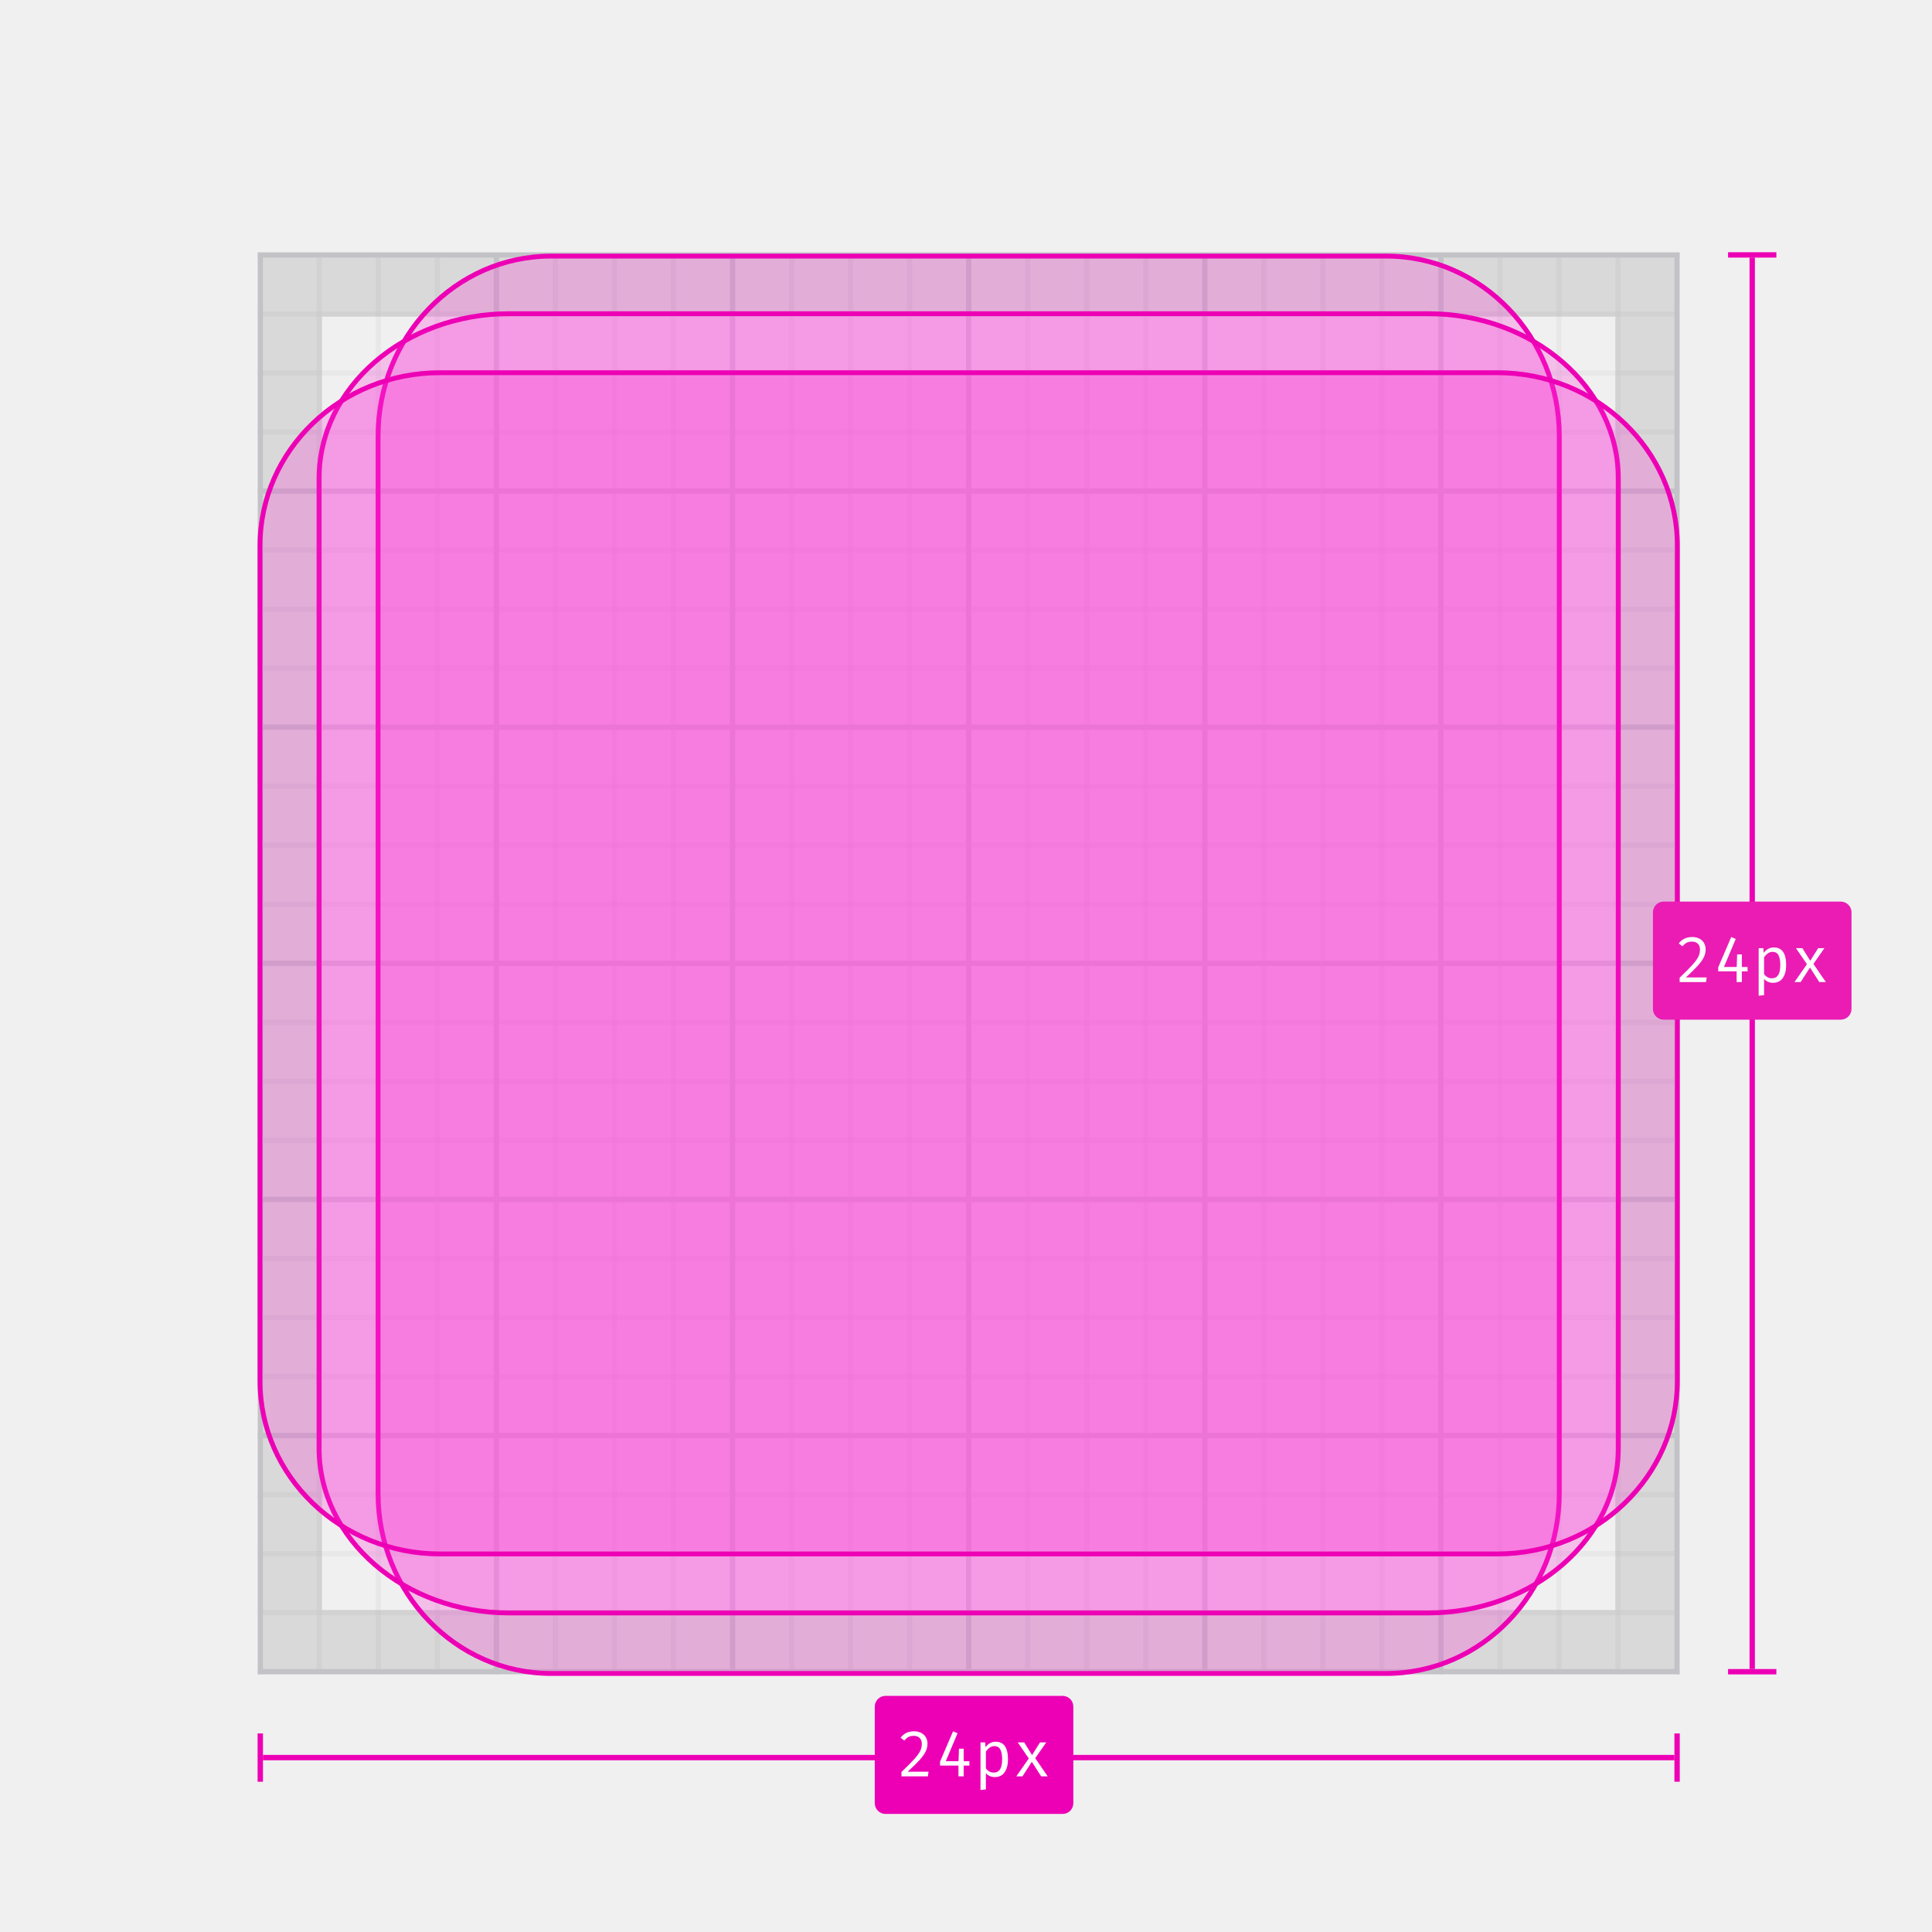
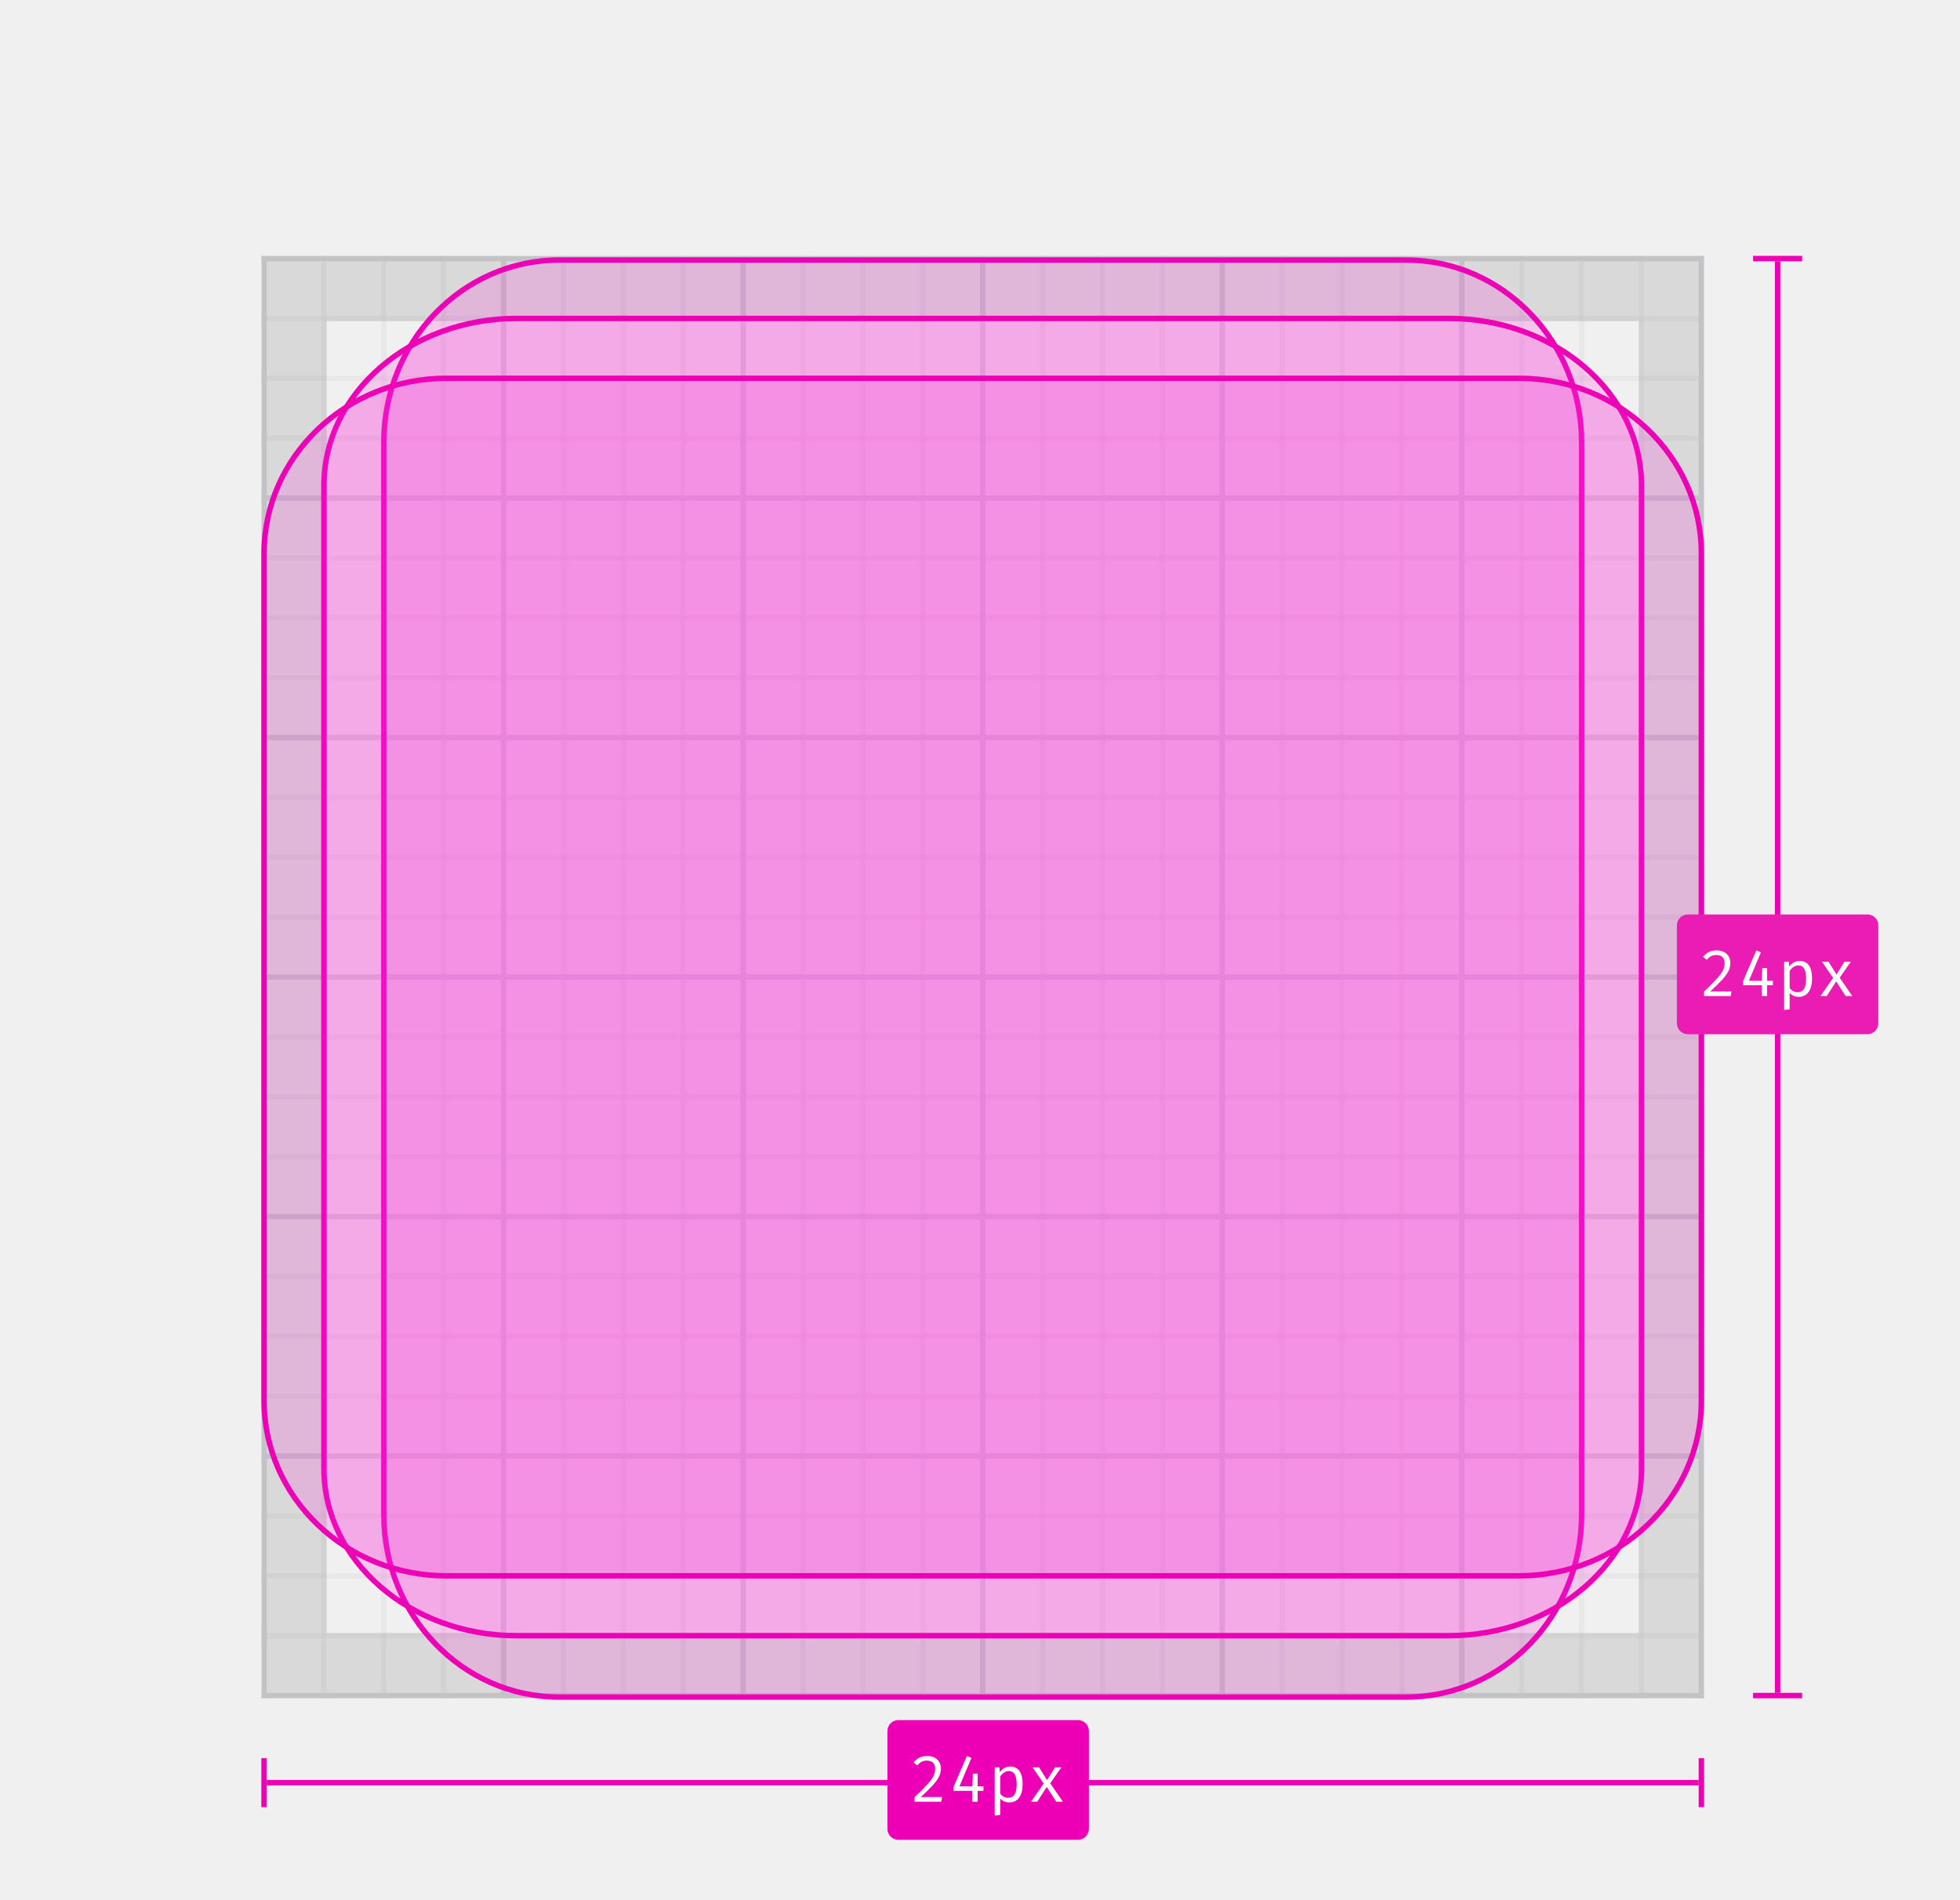
- <svg xmlns="http://www.w3.org/2000/svg" xmlns:xlink="http://www.w3.org/1999/xlink" width="360" height="360" viewBox="0 0 360 360">
+ <svg xmlns="http://www.w3.org/2000/svg" xmlns:xlink="http://www.w3.org/1999/xlink" viewBox="0 0 360 349">
  <defs>
-     <polygon id="icon-grid-24-a" points="0 0 265 0 265 265 0 265" />
-     <polygon id="icon-grid-24-c" points="0 0 265 0 265 265.201 0 265.201" />
-     <polygon id="icon-grid-24-e" points="0 0 265 0 265 265 0 265" />
-     <path id="icon-grid-24-g" d="M243,34.276 L243,231.268 C243,250.048 228.36,265.272 210.301,265.272 L54.699,265.272 C36.64,265.272 22,250.048 22,231.268 L22,34.276 C22,15.496 36.64,0.272 54.699,0.272 L210.301,0.272 C228.36,0.272 243,15.496 243,34.276 Z" />
-     <path id="icon-grid-24-h" d="M254,42.181 L254,222.819 C254,240.04 237.903,254 218.046,254 L46.954,254 C27.097,254 11,240.04 11,222.819 L11,42.181 C11,24.96 27.097,11 46.954,11 L218.046,11 C237.903,11 254,24.96 254,42.181 Z" />
-     <path id="icon-grid-24-i" d="M265,54.699 L265,210.301 C265,228.36 249.776,243 230.996,243 L34.004,243 C15.224,243 3.33263407e-14,228.36 0,210.301 L9.99790221e-14,54.699 C3.33263407e-14,36.64 15.224,22 34.004,22 L230.996,22 C249.776,22 265,36.64 265,54.699 Z" />
+     <polygon id="a" points="0 0 265 0 265 265 0 265" />
+     <polygon id="c" points="0 0 265 0 265 265.201 0 265.201" />
+     <polygon id="e" points="0 0 265 0 265 265 0 265" />
+     <path id="g" d="M243 34.28v196.99c0 18.78-14.64 34-32.7 34H54.7c-18.06 0-32.7-15.22-32.7-34v-197c0-18.77 14.64-34 32.7-34h155.6c18.06 0 32.7 15.23 32.7 34z" />
+     <path id="h" d="M254 42.18v180.64c0 17.22-16.1 31.18-35.95 31.18H46.95C27.1 254 11 240.04 11 222.82V42.18C11 24.96 27.1 11 46.95 11h171.1C237.9 11 254 24.96 254 42.18z" />
+     <path id="i" d="M265 54.7v155.6c0 18.06-15.22 32.7-34 32.7H34c-18.78 0-34-14.64-34-32.7V54.7C0 36.64 15.22 22 34 22h197c18.78 0 34 14.64 34 32.7z" />
  </defs>
  <g fill="none" fill-rule="evenodd">
    <g transform="translate(48 47)">
-       <mask id="icon-grid-24-b" fill="#fff">
-         <use xlink:href="#icon-grid-24-a" />
+       <mask id="b" fill="white">
+         <use xlink:href="#a" />
      </mask>
-       <g mask="url(#icon-grid-24-b)">
-         <mask id="icon-grid-24-d" fill="#fff">
-           <use xlink:href="#icon-grid-24-c" />
+       <g mask="url(#b)">
+         <mask id="d" fill="white">
+           <use xlink:href="#c" />
        </mask>
-         <rect width="338" height="1" x="-1" fill="#D7D7DB" mask="url(#icon-grid-24-d)" />
-         <rect width="338" height="1" x="-1" y="11" fill="#D7D7DB" mask="url(#icon-grid-24-d)" opacity=".3" />
-         <rect width="338" height="1" x="-1" y="22" fill="#D7D7DB" mask="url(#icon-grid-24-d)" opacity=".3" />
-         <rect width="338" height="1" x="-1" y="33" fill="#D7D7DB" mask="url(#icon-grid-24-d)" opacity=".3" />
-         <rect width="338" height="1" x="-1" y="44" fill="#D7D7DB" mask="url(#icon-grid-24-d)" />
-         <rect width="338" height="1" x="-1" y="55" fill="#D7D7DB" mask="url(#icon-grid-24-d)" opacity=".3" />
-         <rect width="338" height="1" x="-1" y="66" fill="#D7D7DB" mask="url(#icon-grid-24-d)" opacity=".3" />
-         <rect width="338" height="1" x="-1" y="77" fill="#D7D7DB" mask="url(#icon-grid-24-d)" opacity=".3" />
-         <rect width="338" height="1" x="-1" y="88" fill="#D7D7DB" mask="url(#icon-grid-24-d)" />
-         <rect width="338" height="1" x="-1" y="99" fill="#D7D7DB" mask="url(#icon-grid-24-d)" opacity=".3" />
-         <rect width="338" height="1" x="-1" y="110" fill="#D7D7DB" mask="url(#icon-grid-24-d)" opacity=".3" />
-         <rect width="338" height="1" x="-1" y="121" fill="#D7D7DB" mask="url(#icon-grid-24-d)" opacity=".3" />
-         <rect width="338" height="1" x="-1" y="132" fill="#D7D7DB" mask="url(#icon-grid-24-d)" />
-         <rect width="338" height="1" x="-1" y="143" fill="#D7D7DB" mask="url(#icon-grid-24-d)" opacity=".3" />
-         <rect width="338" height="1" x="-1" y="154" fill="#D7D7DB" mask="url(#icon-grid-24-d)" opacity=".3" />
-         <rect width="338" height="1" x="-1" y="165" fill="#D7D7DB" mask="url(#icon-grid-24-d)" opacity=".3" />
-         <rect width="338" height="1" x="-1" y="176" fill="#D7D7DB" mask="url(#icon-grid-24-d)" />
-         <rect width="338" height="1" x="-1" y="187" fill="#D7D7DB" mask="url(#icon-grid-24-d)" opacity=".3" />
-         <rect width="338" height="1" x="-1" y="198" fill="#D7D7DB" mask="url(#icon-grid-24-d)" opacity=".3" />
-         <rect width="338" height="1" x="-1" y="209" fill="#D7D7DB" mask="url(#icon-grid-24-d)" opacity=".3" />
-         <rect width="338" height="1" x="-1" y="220" fill="#D7D7DB" mask="url(#icon-grid-24-d)" />
-         <rect width="338" height="1" x="-1" y="231" fill="#D7D7DB" mask="url(#icon-grid-24-d)" opacity=".3" />
-         <rect width="338" height="1" x="-1" y="242" fill="#D7D7DB" mask="url(#icon-grid-24-d)" opacity=".3" />
-         <rect width="338" height="1" x="-1" y="253" fill="#D7D7DB" mask="url(#icon-grid-24-d)" opacity=".3" />
-         <rect width="338" height="1" x="-1" y="264" fill="#D7D7DB" mask="url(#icon-grid-24-d)" />
+         <rect width="338" height="1" x="-1" fill="#D7D7DB" mask="url(#d)" />
+         <rect width="338" height="1" x="-1" y="11" fill="#D7D7DB" mask="url(#d)" opacity=".3" />
+         <rect width="338" height="1" x="-1" y="22" fill="#D7D7DB" mask="url(#d)" opacity=".3" />
+         <rect width="338" height="1" x="-1" y="33" fill="#D7D7DB" mask="url(#d)" opacity=".3" />
+         <rect width="338" height="1" x="-1" y="44" fill="#D7D7DB" mask="url(#d)" />
+         <rect width="338" height="1" x="-1" y="55" fill="#D7D7DB" mask="url(#d)" opacity=".3" />
+         <rect width="338" height="1" x="-1" y="66" fill="#D7D7DB" mask="url(#d)" opacity=".3" />
+         <rect width="338" height="1" x="-1" y="77" fill="#D7D7DB" mask="url(#d)" opacity=".3" />
+         <rect width="338" height="1" x="-1" y="88" fill="#D7D7DB" mask="url(#d)" />
+         <rect width="338" height="1" x="-1" y="99" fill="#D7D7DB" mask="url(#d)" opacity=".3" />
+         <rect width="338" height="1" x="-1" y="110" fill="#D7D7DB" mask="url(#d)" opacity=".3" />
+         <rect width="338" height="1" x="-1" y="121" fill="#D7D7DB" mask="url(#d)" opacity=".3" />
+         <rect width="338" height="1" x="-1" y="132" fill="#D7D7DB" mask="url(#d)" />
+         <rect width="338" height="1" x="-1" y="143" fill="#D7D7DB" mask="url(#d)" opacity=".3" />
+         <rect width="338" height="1" x="-1" y="154" fill="#D7D7DB" mask="url(#d)" opacity=".3" />
+         <rect width="338" height="1" x="-1" y="165" fill="#D7D7DB" mask="url(#d)" opacity=".3" />
+         <rect width="338" height="1" x="-1" y="176" fill="#D7D7DB" mask="url(#d)" />
+         <rect width="338" height="1" x="-1" y="187" fill="#D7D7DB" mask="url(#d)" opacity=".3" />
+         <rect width="338" height="1" x="-1" y="198" fill="#D7D7DB" mask="url(#d)" opacity=".3" />
+         <rect width="338" height="1" x="-1" y="209" fill="#D7D7DB" mask="url(#d)" opacity=".3" />
+         <rect width="338" height="1" x="-1" y="220" fill="#D7D7DB" mask="url(#d)" />
+         <rect width="338" height="1" x="-1" y="231" fill="#D7D7DB" mask="url(#d)" opacity=".3" />
+         <rect width="338" height="1" x="-1" y="242" fill="#D7D7DB" mask="url(#d)" opacity=".3" />
+         <rect width="338" height="1" x="-1" y="253" fill="#D7D7DB" mask="url(#d)" opacity=".3" />
+         <rect width="338" height="1" x="-1" y="264" fill="#D7D7DB" mask="url(#d)" />
      </g>
-       <g mask="url(#icon-grid-24-b)">
+       <g mask="url(#b)">
        <g transform="matrix(0 -1 1 0 0 265)">
-           <mask id="icon-grid-24-f" fill="#fff">
-             <use xlink:href="#icon-grid-24-e" />
+           <mask id="f" fill="white">
+             <use xlink:href="#e" />
          </mask>
-           <rect width="338" height="1" x="-73" fill="#D7D7DB" mask="url(#icon-grid-24-f)" />
-           <rect width="338" height="1" x="-73" y="11" fill="#D7D7DB" mask="url(#icon-grid-24-f)" opacity=".3" />
-           <rect width="338" height="1" x="-73" y="22" fill="#D7D7DB" mask="url(#icon-grid-24-f)" opacity=".3" />
-           <rect width="338" height="1" x="-73" y="33" fill="#D7D7DB" mask="url(#icon-grid-24-f)" opacity=".3" />
-           <rect width="338" height="1" x="-73" y="44" fill="#D7D7DB" mask="url(#icon-grid-24-f)" />
-           <rect width="338" height="1" x="-73" y="55" fill="#D7D7DB" mask="url(#icon-grid-24-f)" opacity=".3" />
-           <rect width="338" height="1" x="-73" y="66" fill="#D7D7DB" mask="url(#icon-grid-24-f)" opacity=".3" />
-           <rect width="338" height="1" x="-73" y="77" fill="#D7D7DB" mask="url(#icon-grid-24-f)" opacity=".3" />
-           <rect width="338" height="1" x="-73" y="88" fill="#D7D7DB" mask="url(#icon-grid-24-f)" />
-           <rect width="338" height="1" x="-73" y="99" fill="#D7D7DB" mask="url(#icon-grid-24-f)" opacity=".3" />
-           <rect width="338" height="1" x="-73" y="110" fill="#D7D7DB" mask="url(#icon-grid-24-f)" opacity=".3" />
-           <rect width="338" height="1" x="-73" y="121" fill="#D7D7DB" mask="url(#icon-grid-24-f)" opacity=".3" />
-           <rect width="338" height="1" x="-73" y="132" fill="#D7D7DB" mask="url(#icon-grid-24-f)" />
-           <rect width="338" height="1" x="-73" y="143" fill="#D7D7DB" mask="url(#icon-grid-24-f)" opacity=".3" />
-           <rect width="338" height="1" x="-73" y="154" fill="#D7D7DB" mask="url(#icon-grid-24-f)" opacity=".3" />
-           <rect width="338" height="1" x="-73" y="165" fill="#D7D7DB" mask="url(#icon-grid-24-f)" opacity=".3" />
-           <rect width="338" height="1" x="-73" y="176" fill="#D7D7DB" mask="url(#icon-grid-24-f)" />
-           <rect width="338" height="1" x="-73" y="187" fill="#D7D7DB" mask="url(#icon-grid-24-f)" opacity=".3" />
-           <rect width="338" height="1" x="-73" y="198" fill="#D7D7DB" mask="url(#icon-grid-24-f)" opacity=".3" />
-           <rect width="338" height="1" x="-73" y="209" fill="#D7D7DB" mask="url(#icon-grid-24-f)" opacity=".3" />
-           <rect width="338" height="1" x="-73" y="220" fill="#D7D7DB" mask="url(#icon-grid-24-f)" />
-           <rect width="338" height="1" x="-73" y="231" fill="#D7D7DB" mask="url(#icon-grid-24-f)" opacity=".3" />
-           <rect width="338" height="1" x="-73" y="242" fill="#D7D7DB" mask="url(#icon-grid-24-f)" opacity=".3" />
-           <rect width="338" height="1" x="-73" y="253" fill="#D7D7DB" mask="url(#icon-grid-24-f)" opacity=".3" />
-           <rect width="338" height="1" x="-73" y="264" fill="#D7D7DB" mask="url(#icon-grid-24-f)" />
+           <rect width="338" height="1" x="-73" fill="#D7D7DB" mask="url(#f)" />
+           <rect width="338" height="1" x="-73" y="11" fill="#D7D7DB" mask="url(#f)" opacity=".3" />
+           <rect width="338" height="1" x="-73" y="22" fill="#D7D7DB" mask="url(#f)" opacity=".3" />
+           <rect width="338" height="1" x="-73" y="33" fill="#D7D7DB" mask="url(#f)" opacity=".3" />
+           <rect width="338" height="1" x="-73" y="44" fill="#D7D7DB" mask="url(#f)" />
+           <rect width="338" height="1" x="-73" y="55" fill="#D7D7DB" mask="url(#f)" opacity=".3" />
+           <rect width="338" height="1" x="-73" y="66" fill="#D7D7DB" mask="url(#f)" opacity=".3" />
+           <rect width="338" height="1" x="-73" y="77" fill="#D7D7DB" mask="url(#f)" opacity=".3" />
+           <rect width="338" height="1" x="-73" y="88" fill="#D7D7DB" mask="url(#f)" />
+           <rect width="338" height="1" x="-73" y="99" fill="#D7D7DB" mask="url(#f)" opacity=".3" />
+           <rect width="338" height="1" x="-73" y="110" fill="#D7D7DB" mask="url(#f)" opacity=".3" />
+           <rect width="338" height="1" x="-73" y="121" fill="#D7D7DB" mask="url(#f)" opacity=".3" />
+           <rect width="338" height="1" x="-73" y="132" fill="#D7D7DB" mask="url(#f)" />
+           <rect width="338" height="1" x="-73" y="143" fill="#D7D7DB" mask="url(#f)" opacity=".3" />
+           <rect width="338" height="1" x="-73" y="154" fill="#D7D7DB" mask="url(#f)" opacity=".3" />
+           <rect width="338" height="1" x="-73" y="165" fill="#D7D7DB" mask="url(#f)" opacity=".3" />
+           <rect width="338" height="1" x="-73" y="176" fill="#D7D7DB" mask="url(#f)" />
+           <rect width="338" height="1" x="-73" y="187" fill="#D7D7DB" mask="url(#f)" opacity=".3" />
+           <rect width="338" height="1" x="-73" y="198" fill="#D7D7DB" mask="url(#f)" opacity=".3" />
+           <rect width="338" height="1" x="-73" y="209" fill="#D7D7DB" mask="url(#f)" opacity=".3" />
+           <rect width="338" height="1" x="-73" y="220" fill="#D7D7DB" mask="url(#f)" />
+           <rect width="338" height="1" x="-73" y="231" fill="#D7D7DB" mask="url(#f)" opacity=".3" />
+           <rect width="338" height="1" x="-73" y="242" fill="#D7D7DB" mask="url(#f)" opacity=".3" />
+           <rect width="338" height="1" x="-73" y="253" fill="#D7D7DB" mask="url(#f)" opacity=".3" />
+           <rect width="338" height="1" x="-73" y="264" fill="#D7D7DB" mask="url(#f)" />
        </g>
      </g>
      <rect width="253" height="253" x="6" y="6" stroke="#0C0C0D" stroke-opacity=".1" stroke-width="12" />
-       <use fill="#FC2DD7" fill-opacity=".25" xlink:href="#icon-grid-24-g" />
-       <path stroke="#ED00B5" stroke-width=".9" d="M242.55,34.276 C242.55,15.741 228.108,0.722 210.301,0.722 L54.699,0.722 C36.892,0.722 22.45,15.741 22.45,34.276 L22.45,231.268 C22.45,249.803 36.892,264.822 54.699,264.822 L210.301,264.822 C228.108,264.822 242.55,249.803 242.55,231.268 L242.55,34.276 Z" />
-       <use fill="#FC2DD7" fill-opacity=".25" xlink:href="#icon-grid-24-h" />
-       <path stroke="#ED00B5" stroke-width=".9" d="M253.55,42.181 C253.55,25.224 237.667,11.45 218.046,11.45 L46.954,11.45 C27.333,11.45 11.45,25.224 11.45,42.181 L11.45,222.819 C11.45,239.776 27.333,253.55 46.954,253.55 L218.046,253.55 C237.667,253.55 253.55,239.776 253.55,222.819 L253.55,42.181 Z" />
+       <use fill="#FC2DD7" fill-opacity=".2" xlink:href="#g" />
+       <path stroke="#ED00B5" d="M242.5 34.28c0-18.51-14.42-33.5-32.2-33.5H54.7c-17.78 0-32.2 14.99-32.2 33.5v196.99c0 18.5 14.42 33.5 32.2 33.5h155.6c17.78 0 32.2-15 32.2-33.5v-197z" />
+       <use fill="#FC2DD7" fill-opacity=".2" xlink:href="#h" />
+       <path stroke="#ED00B5" d="M253.5 42.18c0-16.93-15.86-30.68-35.45-30.68H46.95c-19.6 0-35.45 13.75-35.45 30.68v180.64c0 16.93 15.86 30.68 35.45 30.68h171.1c19.6 0 35.45-13.75 35.45-30.68V42.18z" />
      <g>
-         <use fill="#FC2DD7" fill-opacity=".25" xlink:href="#icon-grid-24-i" />
-         <path stroke="#ED00B5" stroke-width=".9" d="M264.55,54.699 C264.55,36.892 249.531,22.45 230.996,22.45 L34.004,22.45 C15.469,22.45 0.45,36.892 0.45,54.699 L0.45,210.301 C0.45,228.108 15.469,242.55 34.004,242.55 L230.996,242.55 C249.531,242.55 264.55,228.108 264.55,210.301 L264.55,54.699 Z" />
+         <use fill="#FC2DD7" fill-opacity=".2" xlink:href="#i" />
+         <path stroke="#ED00B5" d="M264.5 54.7c0-17.78-15-32.2-33.5-32.2H34C15.5 22.5.5 36.92.5 54.7v155.6c0 17.78 15 32.2 33.5 32.2h197c18.5 0 33.5-14.42 33.5-32.2V54.7z" />
      </g>
    </g>
    <g transform="translate(48 47)">
-       <rect width="1" height="263" x="278" y="1" fill="#ED00B5" />
-       <rect width="9" height="1" x="274" fill="#ED00B5" />
-       <rect width="9" height="1" x="274" y="264" fill="#ED00B5" />
-       <rect width="37" height="22" x="260" y="121" fill="#EA1CB4" fill-rule="nonzero" rx="2" />
-       <path fill="#FFF" d="M268.654,127.9 C269.034,128.1 269.324,128.374 269.524,128.722 C269.724,129.07 269.824,129.464 269.824,129.904 C269.824,130.416 269.706,130.912 269.47,131.392 C269.234,131.872 268.856,132.398 268.336,132.97 C267.816,133.542 267.08,134.264 266.128,135.136 L270.016,135.136 L269.896,136 L264.976,136 L264.976,135.184 C266.056,134.152 266.858,133.344 267.382,132.76 C267.906,132.176 268.268,131.676 268.468,131.26 C268.668,130.844 268.768,130.404 268.768,129.94 C268.768,129.476 268.636,129.112 268.372,128.848 C268.108,128.584 267.744,128.452 267.28,128.452 C266.888,128.452 266.562,128.518 266.302,128.65 C266.042,128.782 265.776,129.008 265.504,129.328 L264.808,128.788 C265.136,128.38 265.502,128.08 265.906,127.888 C266.31,127.696 266.784,127.6 267.328,127.6 C267.832,127.6 268.274,127.7 268.654,127.9 Z M277.636,133.996 L276.568,133.996 L276.568,136 L275.596,136 L275.596,133.996 L272.164,133.996 L272.164,133.252 L274.588,127.6 L275.428,127.96 L273.232,133.18 L275.608,133.18 L275.692,130.84 L276.568,130.84 L276.568,133.18 L277.636,133.18 L277.636,133.996 Z M284.824,132.832 C284.824,133.832 284.616,134.632 284.2,135.232 C283.784,135.832 283.18,136.132 282.388,136.132 C281.7,136.132 281.14,135.892 280.708,135.412 L280.708,138.424 L279.7,138.544 L279.7,129.676 L280.564,129.676 L280.648,130.564 C280.88,130.236 281.158,129.984 281.482,129.808 C281.806,129.632 282.156,129.544 282.532,129.544 C284.06,129.544 284.824,130.64 284.824,132.832 Z M281.41,130.648 C281.142,130.84 280.908,131.08 280.708,131.368 L280.708,134.5 C280.876,134.748 281.086,134.942 281.338,135.082 C281.59,135.222 281.864,135.292 282.16,135.292 C282.688,135.292 283.082,135.09 283.342,134.686 C283.602,134.282 283.732,133.664 283.732,132.832 C283.732,132 283.616,131.38 283.384,130.972 C283.152,130.564 282.788,130.36 282.292,130.36 C281.972,130.36 281.678,130.456 281.41,130.648 Z M286.372,136 L288.7,132.664 L286.648,129.676 L287.848,129.676 L289.312,132.028 L290.788,129.676 L291.952,129.676 L289.9,132.616 L292.228,136 L291.004,136 L289.264,133.288 L287.524,136 L286.372,136 Z" />
-       <rect width="1" height="9" x="264" y="276" fill="#ED00B5" />
-       <rect width="263" height="1" x="1" y="280" fill="#ED00B5" />
-       <rect width="1" height="9" y="276" fill="#ED00B5" />
-       <rect width="37" height="22" x="115" y="269" fill="#ED00B5" fill-rule="nonzero" rx="2" />
-       <path fill="#FFF" d="M123.654,275.9 C124.034,276.1 124.324,276.374 124.524,276.722 C124.724,277.07 124.824,277.464 124.824,277.904 C124.824,278.416 124.706,278.912 124.47,279.392 C124.234,279.872 123.856,280.398 123.336,280.97 C122.816,281.542 122.08,282.264 121.128,283.136 L125.016,283.136 L124.896,284 L119.976,284 L119.976,283.184 C121.056,282.152 121.858,281.344 122.382,280.76 C122.906,280.176 123.268,279.676 123.468,279.26 C123.668,278.844 123.768,278.404 123.768,277.94 C123.768,277.476 123.636,277.112 123.372,276.848 C123.108,276.584 122.744,276.452 122.28,276.452 C121.888,276.452 121.562,276.518 121.302,276.65 C121.042,276.782 120.776,277.008 120.504,277.328 L119.808,276.788 C120.136,276.38 120.502,276.08 120.906,275.888 C121.31,275.696 121.784,275.6 122.328,275.6 C122.832,275.6 123.274,275.7 123.654,275.9 Z M132.636,281.996 L131.568,281.996 L131.568,284 L130.596,284 L130.596,281.996 L127.164,281.996 L127.164,281.252 L129.588,275.6 L130.428,275.96 L128.232,281.18 L130.608,281.18 L130.692,278.84 L131.568,278.84 L131.568,281.18 L132.636,281.18 L132.636,281.996 Z M139.824,280.832 C139.824,281.832 139.616,282.632 139.2,283.232 C138.784,283.832 138.18,284.132 137.388,284.132 C136.7,284.132 136.14,283.892 135.708,283.412 L135.708,286.424 L134.7,286.544 L134.7,277.676 L135.564,277.676 L135.648,278.564 C135.88,278.236 136.158,277.984 136.482,277.808 C136.806,277.632 137.156,277.544 137.532,277.544 C139.06,277.544 139.824,278.64 139.824,280.832 Z M136.41,278.648 C136.142,278.84 135.908,279.08 135.708,279.368 L135.708,282.5 C135.876,282.748 136.086,282.942 136.338,283.082 C136.59,283.222 136.864,283.292 137.16,283.292 C137.688,283.292 138.082,283.09 138.342,282.686 C138.602,282.282 138.732,281.664 138.732,280.832 C138.732,280 138.616,279.38 138.384,278.972 C138.152,278.564 137.788,278.36 137.292,278.36 C136.972,278.36 136.678,278.456 136.41,278.648 Z M141.372,284 L143.7,280.664 L141.648,277.676 L142.848,277.676 L144.312,280.028 L145.788,277.676 L146.952,277.676 L144.9,280.616 L147.228,284 L146.004,284 L144.264,281.288 L142.524,284 L141.372,284 Z" />
+       <g transform="translate(260)">
+         <rect width="1" height="263" x="18" y="1" fill="#ED00B5" />
+         <rect width="9" height="1" x="14" fill="#ED00B5" />
+         <rect width="9" height="1" x="14" y="264" fill="#ED00B5" />
+         <rect width="37" height="22" y="121" fill="#EA1CB4" fill-rule="nonzero" rx="2" />
+         <path fill="#FFFFFF" d="M8.65 127.9c.38.2.67.47.87.82.2.35.3.74.3 1.18 0 .52-.11 1.01-.35 1.5-.24.47-.61 1-1.13 1.57-.52.57-1.26 1.3-2.21 2.17h3.89l-.12.86H4.98v-.82a48.03 48.03 0 0 0 2.4-2.42c.53-.58.89-1.08 1.09-1.5a3 3 0 0 0 .3-1.32c0-.46-.13-.83-.4-1.1-.26-.26-.63-.39-1.09-.39-.4 0-.72.07-.98.2a2.7 2.7 0 0 0-.8.68l-.7-.54c.34-.41.7-.71 1.1-.9.41-.2.88-.29 1.43-.29.5 0 .94.1 1.32.3zm8.99 6.1h-1.07v2h-.97v-2h-3.44v-.75l2.43-5.65.84.36-2.2 5.22h2.38l.08-2.34h.88v2.34h1.07v.82zm7.18-1.17c0 1-.2 1.8-.62 2.4-.42.6-1.02.9-1.81.9-.69 0-1.25-.24-1.68-.72v3.01l-1.01.12v-8.86h.86l.09.88c.23-.32.5-.58.83-.75.33-.18.68-.27 1.05-.27 1.53 0 2.3 1.1 2.3 3.3zm-3.41-2.18c-.27.19-.5.43-.7.72v3.13c.17.25.38.44.63.58.25.14.52.21.82.21.53 0 .92-.2 1.18-.6.26-.4.4-1.03.4-1.86 0-.83-.12-1.45-.36-1.86-.23-.4-.6-.61-1.09-.61-.32 0-.61.1-.88.29zm4.96 5.35l2.33-3.34-2.05-2.98h1.2l1.46 2.35 1.48-2.35h1.16l-2.05 2.94 2.33 3.38H31l-1.74-2.71-1.74 2.71h-1.15z" />
+       </g>
+       <g transform="translate(0 269)">
+         <rect width="1" height="9" x="264" y="7" fill="#ED00B5" />
+         <rect width="263" height="1" x="1" y="11" fill="#ED00B5" />
+         <rect width="1" height="9" y="7" fill="#ED00B5" />
+         <rect width="37" height="22" x="115" fill="#ED00B5" fill-rule="nonzero" rx="2" />
+         <path fill="#FFFFFF" d="M123.65 6.9c.38.2.67.47.87.82.2.35.3.74.3 1.18 0 .52-.11 1.01-.35 1.5-.24.47-.61 1-1.13 1.57-.52.57-1.26 1.3-2.21 2.17h3.89l-.12.86h-4.92v-.82a48.03 48.03 0 0 0 2.4-2.42c.53-.58.89-1.08 1.09-1.5a3 3 0 0 0 .3-1.32c0-.46-.13-.83-.4-1.1-.26-.26-.63-.39-1.09-.39-.4 0-.72.07-.98.2a2.7 2.7 0 0 0-.8.68l-.7-.54c.34-.41.7-.71 1.1-.9.41-.2.88-.29 1.43-.29.5 0 .94.1 1.32.3zm8.99 6.1h-1.07v2h-.97v-2h-3.44v-.75l2.43-5.65.84.36-2.2 5.22h2.38l.08-2.34h.88v2.34h1.07V13zm7.18-1.17c0 1-.2 1.8-.62 2.4-.42.6-1.02.9-1.81.9-.69 0-1.25-.24-1.68-.72v3.01l-1.01.12V8.68h.86l.09.88c.23-.32.5-.58.83-.75.33-.18.68-.27 1.05-.27 1.53 0 2.3 1.1 2.3 3.3zm-3.41-2.18c-.27.19-.5.43-.7.72v3.13c.17.25.38.44.63.58.25.14.52.21.82.21.53 0 .92-.2 1.18-.6.26-.4.4-1.03.4-1.86 0-.83-.12-1.45-.36-1.86-.23-.4-.6-.61-1.09-.61-.32 0-.61.1-.88.29zm4.96 5.35l2.33-3.34-2.05-2.98h1.2l1.46 2.35 1.48-2.35h1.16l-2.05 2.94 2.33 3.38H146l-1.74-2.71-1.74 2.71h-1.15z" />
+       </g>
    </g>
  </g>
</svg>
